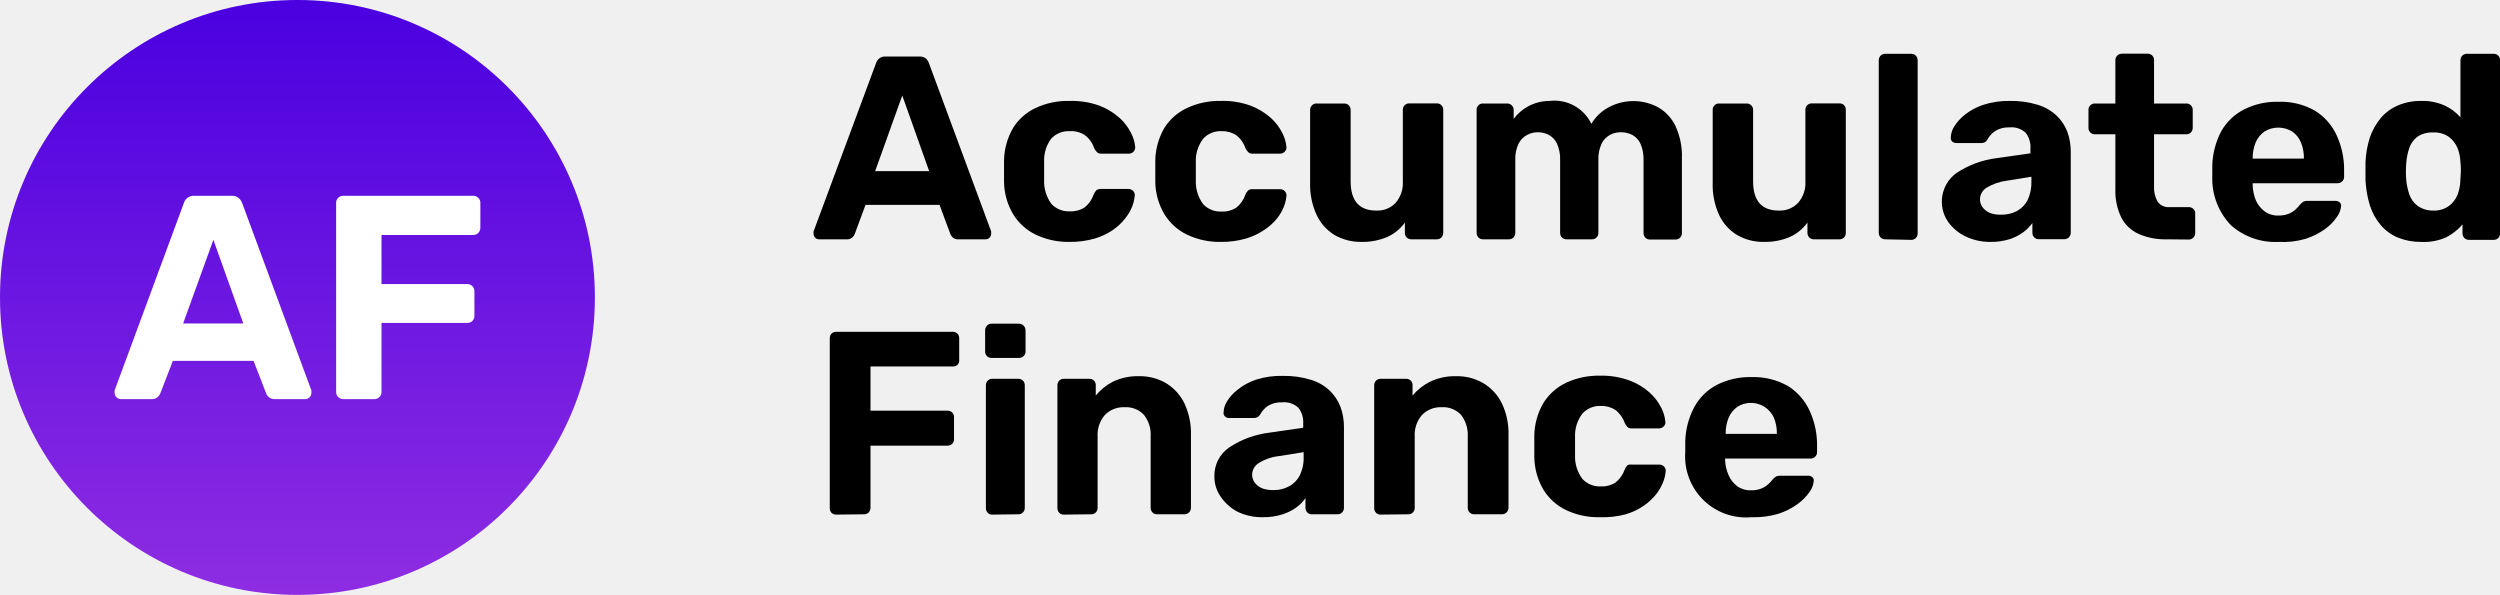
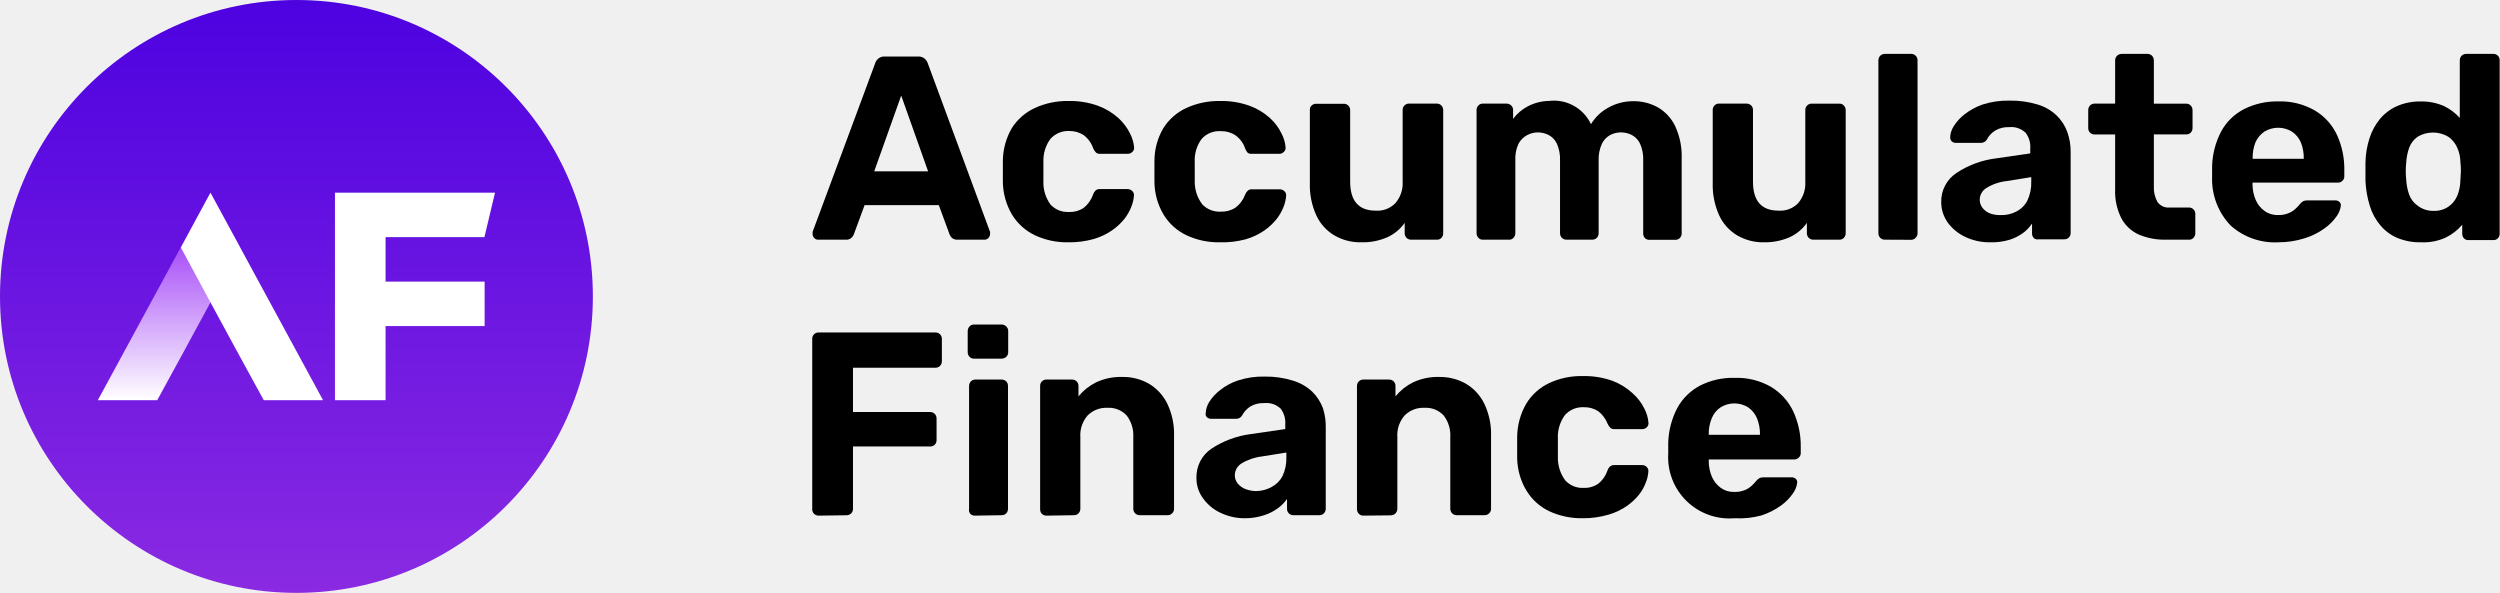
- <svg xmlns="http://www.w3.org/2000/svg" id="Layer_1" data-name="Layer 1" viewBox="0 0 231.39 55.06">
+ <svg xmlns="http://www.w3.org/2000/svg" id="Layer_1" data-name="Layer 1" viewBox="0 0 603 143">
  <defs>
-     <linearGradient id="linear-gradient" x1="27.53" y1="55.06" x2="27.53" gradientUnits="userSpaceOnUse">
-       <stop offset="0" stop-color="#8e2de2" />
-       <stop offset="1" stop-color="#4a00e0" />
+     <clipPath id="clip-path">
+       <rect width="603" height="143" style="fill:none" />
+     </clipPath>
+     <linearGradient id="linear-gradient" x1="71.5" y1="144" x2="71.5" y2="1" gradientTransform="matrix(1, 0, 0, -1, 0, 144)" gradientUnits="userSpaceOnUse">
+       <stop offset="0" stop-color="#4d02e0" />
+       <stop offset="1" stop-color="#8a2ae2" />
    </linearGradient>
+     <linearGradient id="linear-gradient-2" x1="40.76" y1="97.53" x2="40.76" y2="47.47" gradientTransform="matrix(1, 0, 0, -1, 0, 144)" gradientUnits="userSpaceOnUse">
+       <stop offset="0" stop-color="#8911f5" />
+       <stop offset="1" stop-color="#fff" />
+     </linearGradient>
+     <clipPath id="clip-path-2">
+       <rect x="196" y="13" width="407" height="112" style="fill:none" />
+     </clipPath>
  </defs>
-   <path d="M75.8,22.15a.5.5,0,0,1-.36-.16.54.54,0,0,1-.14-.35.78.78,0,0,1,0-.22L81.07,5.88a1,1,0,0,1,.29-.46A.89.89,0,0,1,82,5.23h3.09a.89.89,0,0,1,.61.19,1,1,0,0,1,.29.46l5.75,15.54a1.5,1.5,0,0,1,0,.22.54.54,0,0,1-.14.35.5.5,0,0,1-.36.16H88.71a.73.73,0,0,1-.53-.17.92.92,0,0,1-.22-.32l-1-2.7H80.11l-1,2.7a.92.92,0,0,1-.22.32.73.73,0,0,1-.53.17ZM81,15.84h5l-2.49-7Z" />
-   <path d="M99,22.39a7,7,0,0,1-3.11-.66,5,5,0,0,1-2.11-1.89,6,6,0,0,1-.85-3c0-.26,0-.58,0-1s0-.72,0-1a6.18,6.18,0,0,1,.84-3A4.9,4.9,0,0,1,95.84,10,7,7,0,0,1,99,9.34a7.54,7.54,0,0,1,2.76.44,6,6,0,0,1,1.86,1.13,4.71,4.71,0,0,1,1.07,1.41,3.4,3.4,0,0,1,.38,1.29.54.54,0,0,1-.16.43.58.58,0,0,1-.42.18h-2.59a.48.48,0,0,1-.37-.14,1.26,1.26,0,0,1-.26-.37,2.5,2.5,0,0,0-.87-1.21A2.32,2.32,0,0,0,99,12.14a2.17,2.17,0,0,0-1.71.7A3.35,3.35,0,0,0,96.64,15c0,.62,0,1.2,0,1.71a3.46,3.46,0,0,0,.69,2.18,2.19,2.19,0,0,0,1.7.67,2.31,2.31,0,0,0,1.36-.36,2.62,2.62,0,0,0,.84-1.21,1.18,1.18,0,0,1,.24-.37.56.56,0,0,1,.39-.13h2.59a.58.58,0,0,1,.42.18.52.52,0,0,1,.16.42,3.93,3.93,0,0,1-.23,1,4.3,4.3,0,0,1-.66,1.13A5.14,5.14,0,0,1,103,21.29a6.16,6.16,0,0,1-1.71.8A8.14,8.14,0,0,1,99,22.39Z" />
-   <path d="M113,22.39a7,7,0,0,1-3.11-.66,5,5,0,0,1-2.11-1.89,6,6,0,0,1-.85-3c0-.26,0-.58,0-1s0-.72,0-1a6.18,6.18,0,0,1,.84-3A4.9,4.9,0,0,1,109.86,10,7,7,0,0,1,113,9.34a7.45,7.45,0,0,1,2.75.44,6,6,0,0,1,1.87,1.13,4.71,4.71,0,0,1,1.07,1.41,3.6,3.6,0,0,1,.38,1.29.54.54,0,0,1-.16.43.58.58,0,0,1-.42.18h-2.59a.48.48,0,0,1-.37-.14,1.26,1.26,0,0,1-.26-.37,2.5,2.5,0,0,0-.87-1.21,2.32,2.32,0,0,0-1.33-.36,2.16,2.16,0,0,0-1.71.7,3.35,3.35,0,0,0-.68,2.18c0,.62,0,1.2,0,1.71a3.46,3.46,0,0,0,.69,2.18,2.19,2.19,0,0,0,1.7.67,2.31,2.31,0,0,0,1.36-.36,2.62,2.62,0,0,0,.84-1.21,1.18,1.18,0,0,1,.24-.37.56.56,0,0,1,.39-.13h2.59a.58.58,0,0,1,.42.18.52.52,0,0,1,.16.42,3.93,3.93,0,0,1-.23,1,4.3,4.3,0,0,1-.66,1.13A5.14,5.14,0,0,1,117,21.29a6.16,6.16,0,0,1-1.71.8A8.14,8.14,0,0,1,113,22.39Z" />
-   <path d="M126,22.39a4.84,4.84,0,0,1-2.48-.64,4.3,4.3,0,0,1-1.66-1.86,6.69,6.69,0,0,1-.6-3V10.18a.58.58,0,0,1,.17-.43.54.54,0,0,1,.41-.17h2.57a.56.56,0,0,1,.43.17.58.58,0,0,1,.17.43v6.6c0,1.8.79,2.71,2.37,2.71a2.32,2.32,0,0,0,1.8-.72,2.81,2.81,0,0,0,.66-2v-6.6a.58.58,0,0,1,.61-.6H133a.53.53,0,0,1,.41.17.58.58,0,0,1,.17.43V21.54a.62.62,0,0,1-.17.44.57.57,0,0,1-.41.17h-2.37a.58.58,0,0,1-.6-.61V20.6a4.12,4.12,0,0,1-1.62,1.33A5.84,5.84,0,0,1,126,22.39Z" />
-   <path d="M137.25,22.15a.55.55,0,0,1-.41-.17.58.58,0,0,1-.17-.44V10.18a.54.54,0,0,1,.17-.43.52.52,0,0,1,.41-.17h2.24a.57.57,0,0,1,.43.17.55.55,0,0,1,.18.43V11a4.16,4.16,0,0,1,1.34-1.16,4.22,4.22,0,0,1,2-.5,3.79,3.79,0,0,1,3.85,2.12,4.14,4.14,0,0,1,1.6-1.53,4.85,4.85,0,0,1,4.58,0,4,4,0,0,1,1.61,1.74,6.61,6.61,0,0,1,.59,3v6.89a.58.58,0,0,1-.17.44.57.57,0,0,1-.41.17h-2.39a.57.57,0,0,1-.41-.17.62.62,0,0,1-.17-.44V14.85a3.53,3.53,0,0,0-.29-1.56,1.77,1.77,0,0,0-.76-.81,2.31,2.31,0,0,0-1.05-.24,2.12,2.12,0,0,0-1,.24,1.86,1.86,0,0,0-.78.81,3.38,3.38,0,0,0-.3,1.56v6.69a.58.58,0,0,1-.6.61H145a.62.62,0,0,1-.44-.17.61.61,0,0,1-.16-.44V14.85a3.53,3.53,0,0,0-.29-1.56,1.79,1.79,0,0,0-.77-.81,2.19,2.19,0,0,0-1-.24,2.08,2.08,0,0,0-1,.25,1.88,1.88,0,0,0-.79.81,3.23,3.23,0,0,0-.3,1.52v6.72a.62.62,0,0,1-.17.44.57.57,0,0,1-.41.17Z" />
-   <path d="M163.25,22.39a4.78,4.78,0,0,1-2.47-.64,4.26,4.26,0,0,1-1.67-1.86,6.69,6.69,0,0,1-.59-3V10.18a.54.54,0,0,1,.17-.43.53.53,0,0,1,.41-.17h2.56a.58.58,0,0,1,.6.6v6.6c0,1.8.79,2.71,2.37,2.71a2.32,2.32,0,0,0,1.8-.72,2.77,2.77,0,0,0,.67-2v-6.6a.58.58,0,0,1,.6-.6h2.56a.55.55,0,0,1,.42.17.57.57,0,0,1,.16.43V21.54a.61.61,0,0,1-.16.44.59.59,0,0,1-.42.17H167.9a.6.6,0,0,1-.44-.17.62.62,0,0,1-.17-.44V20.6a4.12,4.12,0,0,1-1.62,1.33A5.84,5.84,0,0,1,163.25,22.39Z" />
-   <path d="M174.49,22.15a.6.6,0,0,1-.43-.17.62.62,0,0,1-.17-.44V5.59a.62.62,0,0,1,.17-.44.6.6,0,0,1,.43-.17h2.42a.57.57,0,0,1,.41.17.62.62,0,0,1,.17.44v16a.62.62,0,0,1-.17.44.57.57,0,0,1-.41.17Z" />
-   <path d="M184.23,22.39a5.17,5.17,0,0,1-2.29-.5,4.21,4.21,0,0,1-1.62-1.34A3.28,3.28,0,0,1,181.1,16a8.72,8.72,0,0,1,3.67-1.36l3.16-.45v-.44a2.16,2.16,0,0,0-.43-1.45,1.93,1.93,0,0,0-1.53-.51,2.33,2.33,0,0,0-1.28.32,2.19,2.19,0,0,0-.75.82.59.59,0,0,1-.55.31h-2.3a.54.54,0,0,1-.41-.15.44.44,0,0,1-.12-.38,2,2,0,0,1,.31-1,4.35,4.35,0,0,1,1-1.1,5.49,5.49,0,0,1,1.67-.9A7.53,7.53,0,0,1,186,9.34a8.4,8.4,0,0,1,2.61.36,4.47,4.47,0,0,1,1.74,1,4.12,4.12,0,0,1,1,1.51,5.36,5.36,0,0,1,.31,1.85v7.47a.62.62,0,0,1-.17.44.6.6,0,0,1-.43.17h-2.37a.57.57,0,0,1-.41-.17.58.58,0,0,1-.17-.44v-.89a3.83,3.83,0,0,1-.85.86,4.45,4.45,0,0,1-1.27.64A5.6,5.6,0,0,1,184.23,22.39Zm1-2.52a3,3,0,0,0,1.43-.33,2.43,2.43,0,0,0,1-1,3.87,3.87,0,0,0,.36-1.77v-.41l-2.25.36a4.77,4.77,0,0,0-1.91.66,1.27,1.27,0,0,0-.6,1.06,1.2,1.2,0,0,0,.28.8,1.67,1.67,0,0,0,.73.5A2.64,2.64,0,0,0,185.2,19.87Z" />
-   <path d="M200.5,22.15a6,6,0,0,1-2.56-.5,3.37,3.37,0,0,1-1.61-1.53,5.67,5.67,0,0,1-.54-2.61V12.43H193.9a.6.6,0,0,1-.43-.17.57.57,0,0,1-.17-.44V10.18a.54.54,0,0,1,.17-.43.56.56,0,0,1,.43-.17h1.89v-4a.59.59,0,0,1,.18-.44.61.61,0,0,1,.42-.17h2.37a.58.58,0,0,1,.61.61v4h3a.54.54,0,0,1,.41.17.58.58,0,0,1,.17.43v1.64a.6.6,0,0,1-.17.44.58.58,0,0,1-.41.17h-3v4.78a2.65,2.65,0,0,0,.32,1.44,1.24,1.24,0,0,0,1.15.52h1.76a.57.57,0,0,1,.41.17.53.53,0,0,1,.17.41v1.79A.58.58,0,0,1,203,22a.57.57,0,0,1-.41.17Z" />
-   <path d="M210.89,22.39a6.16,6.16,0,0,1-4.41-1.55,6.21,6.21,0,0,1-1.72-4.5v-1a7.21,7.21,0,0,1,.84-3.21,5.06,5.06,0,0,1,2.1-2,6.68,6.68,0,0,1,3.17-.71,6.39,6.39,0,0,1,3.4.83,5.24,5.24,0,0,1,2,2.27,7.55,7.55,0,0,1,.69,3.3v.56a.55.55,0,0,1-.18.41.61.61,0,0,1-.42.17H208.5v.19a3.94,3.94,0,0,0,.3,1.41,2.59,2.59,0,0,0,.8,1,2,2,0,0,0,1.25.39,2.55,2.55,0,0,0,1-.17,2.14,2.14,0,0,0,.64-.41,3,3,0,0,0,.37-.41,1.66,1.66,0,0,1,.35-.31,1.12,1.12,0,0,1,.43-.06h2.51a.61.61,0,0,1,.4.14.4.4,0,0,1,.13.37,2,2,0,0,1-.4,1,4.42,4.42,0,0,1-1.1,1.11,6.31,6.31,0,0,1-1.8.9A7.48,7.48,0,0,1,210.89,22.39Zm-2.39-7.71h4.74v0a3.7,3.7,0,0,0-.28-1.51,2.26,2.26,0,0,0-.81-1,2.46,2.46,0,0,0-2.56,0,2.4,2.4,0,0,0-.81,1,3.7,3.7,0,0,0-.28,1.51Z" />
-   <path d="M224.09,22.39a5.6,5.6,0,0,1-2.15-.4,4.2,4.2,0,0,1-1.59-1.16,5.22,5.22,0,0,1-1-1.81,9.75,9.75,0,0,1-.41-2.34c0-.3,0-.58,0-.83s0-.52,0-.81a8.63,8.63,0,0,1,.4-2.3,5.8,5.8,0,0,1,1-1.8,4.31,4.31,0,0,1,1.6-1.18,5.3,5.3,0,0,1,2.16-.42,5,5,0,0,1,2.15.42,4.38,4.38,0,0,1,1.48,1.1V5.59a.58.58,0,0,1,.6-.61h2.49a.57.57,0,0,1,.41.17.62.62,0,0,1,.17.44v16a.62.62,0,0,1-.17.44.57.57,0,0,1-.41.17h-2.32a.57.57,0,0,1-.41-.17.62.62,0,0,1-.17-.44v-.82a4.93,4.93,0,0,1-1.52,1.2A5.06,5.06,0,0,1,224.09,22.39Zm1.11-2.9a2.34,2.34,0,0,0,1.44-.41,2.48,2.48,0,0,0,.8-1,4,4,0,0,0,.28-1.36c0-.3.05-.61.05-.92a8.69,8.69,0,0,0-.05-.89,3.62,3.62,0,0,0-.29-1.27,2.47,2.47,0,0,0-.81-1,2.38,2.38,0,0,0-1.42-.38,2.42,2.42,0,0,0-1.45.39,2.22,2.22,0,0,0-.76,1.06,5.68,5.68,0,0,0-.28,1.42,9.39,9.39,0,0,0,0,1.5A5.76,5.76,0,0,0,223,18a2.24,2.24,0,0,0,.76,1.05A2.42,2.42,0,0,0,225.2,19.49Z" />
-   <path d="M77.4,47.63a.58.58,0,0,1-.44-.17A.59.59,0,0,1,76.8,47V31.32a.6.6,0,0,1,.16-.44.62.62,0,0,1,.44-.17H88.18a.62.62,0,0,1,.44.17.6.6,0,0,1,.16.44v2a.55.55,0,0,1-.6.6H80.57v4.09H87.7a.58.58,0,0,1,.6.6v2.06a.57.57,0,0,1-.17.41.6.6,0,0,1-.43.17H80.57V47a.6.6,0,0,1-.17.43.58.58,0,0,1-.44.17Z" />
-   <path d="M91.76,33.13a.58.58,0,0,1-.58-.61V30.59a.6.6,0,0,1,.17-.45.54.54,0,0,1,.41-.18H94.3a.6.6,0,0,1,.44.18.61.61,0,0,1,.18.45v1.93a.57.57,0,0,1-.18.44.64.64,0,0,1-.44.17Zm.07,14.5a.53.53,0,0,1-.41-.17.6.6,0,0,1-.17-.43V35.67a.6.6,0,0,1,.17-.44.57.57,0,0,1,.41-.17h2.42a.6.6,0,0,1,.43.17.6.6,0,0,1,.17.44V47a.6.6,0,0,1-.17.43.56.56,0,0,1-.43.17Z" />
-   <path d="M98.45,47.63a.53.53,0,0,1-.41-.17.6.6,0,0,1-.17-.43V35.67a.6.6,0,0,1,.17-.44.57.57,0,0,1,.41-.17h2.37a.62.62,0,0,1,.44.17.6.6,0,0,1,.16.44v.94A5,5,0,0,1,103,35.33a5.25,5.25,0,0,1,2.42-.51,4.75,4.75,0,0,1,2.5.64,4.52,4.52,0,0,1,1.7,1.86,6.54,6.54,0,0,1,.61,3V47a.6.6,0,0,1-.6.6H107.1a.56.56,0,0,1-.43-.17.6.6,0,0,1-.17-.43v-6.6a2.92,2.92,0,0,0-.62-2,2.26,2.26,0,0,0-1.8-.71,2.4,2.4,0,0,0-1.81.71,2.8,2.8,0,0,0-.68,2V47a.56.56,0,0,1-.17.43.53.53,0,0,1-.41.17Z" />
-   <path d="M116.87,47.87a5.21,5.21,0,0,1-2.3-.49A4.36,4.36,0,0,1,113,46a3.22,3.22,0,0,1-.6-1.89,3.15,3.15,0,0,1,1.39-2.71,8.59,8.59,0,0,1,3.66-1.35l3.17-.46V39.2a2.15,2.15,0,0,0-.44-1.45,1.9,1.9,0,0,0-1.52-.51,2.31,2.31,0,0,0-1.28.31,2.27,2.27,0,0,0-.75.82.62.62,0,0,1-.56.32h-2.29a.5.5,0,0,1-.41-.16.42.42,0,0,1-.12-.37,2,2,0,0,1,.31-1,4,4,0,0,1,1-1.1,5.44,5.44,0,0,1,1.66-.91,7.53,7.53,0,0,1,2.49-.36,8.31,8.31,0,0,1,2.61.36,4.34,4.34,0,0,1,1.75,1,4.14,4.14,0,0,1,1,1.51,5.33,5.33,0,0,1,.32,1.85V47a.6.6,0,0,1-.17.43.58.58,0,0,1-.44.17h-2.37a.53.53,0,0,1-.41-.17.6.6,0,0,1-.17-.43v-.9a3.59,3.59,0,0,1-.84.86,4.33,4.33,0,0,1-1.27.64A5.6,5.6,0,0,1,116.87,47.87Zm1-2.51a2.9,2.9,0,0,0,1.42-.34,2.32,2.32,0,0,0,1-1,3.7,3.7,0,0,0,.37-1.76v-.41l-2.25.36a4.58,4.58,0,0,0-1.91.65,1.3,1.3,0,0,0-.61,1.06,1.24,1.24,0,0,0,.28.8,1.64,1.64,0,0,0,.74.51A2.87,2.87,0,0,0,117.84,45.36Z" />
-   <path d="M127.77,47.63a.53.53,0,0,1-.41-.17.6.6,0,0,1-.17-.43V35.67a.6.6,0,0,1,.17-.44.57.57,0,0,1,.41-.17h2.37a.62.62,0,0,1,.44.17.6.6,0,0,1,.16.44v.94a5,5,0,0,1,1.62-1.28,5.25,5.25,0,0,1,2.42-.51,4.75,4.75,0,0,1,2.5.64A4.43,4.43,0,0,1,139,37.32a6.41,6.41,0,0,1,.62,3V47a.6.6,0,0,1-.6.6h-2.57a.56.56,0,0,1-.43-.17.6.6,0,0,1-.17-.43v-6.6a3,3,0,0,0-.62-2,2.26,2.26,0,0,0-1.8-.71,2.4,2.4,0,0,0-1.81.71,2.8,2.8,0,0,0-.68,2V47a.56.56,0,0,1-.17.43.53.53,0,0,1-.41.17Z" />
-   <path d="M148.07,47.87a6.93,6.93,0,0,1-3.1-.65,5,5,0,0,1-2.12-1.9,6.09,6.09,0,0,1-.84-3c0-.26,0-.59,0-1s0-.72,0-1a6.14,6.14,0,0,1,.83-3,5,5,0,0,1,2.12-1.9,7.14,7.14,0,0,1,3.11-.65,7.53,7.53,0,0,1,2.76.45,5.79,5.79,0,0,1,1.86,1.12,4.83,4.83,0,0,1,1.08,1.42,3.56,3.56,0,0,1,.37,1.29.49.49,0,0,1-.16.42.58.58,0,0,1-.42.18H151a.49.49,0,0,1-.37-.13,1.4,1.4,0,0,1-.25-.37,2.58,2.58,0,0,0-.87-1.21,2.34,2.34,0,0,0-1.33-.37,2.19,2.19,0,0,0-1.72.71,3.37,3.37,0,0,0-.68,2.17c0,.63,0,1.2,0,1.72a3.43,3.43,0,0,0,.69,2.17,2.2,2.2,0,0,0,1.71.68,2.29,2.29,0,0,0,1.35-.36,2.74,2.74,0,0,0,.85-1.21,1,1,0,0,1,.24-.38A.56.56,0,0,1,151,43h2.59a.58.58,0,0,1,.42.18.49.49,0,0,1,.16.42,3.44,3.44,0,0,1-.23,1,4.46,4.46,0,0,1-.65,1.14,5.42,5.42,0,0,1-1.15,1.07,5.83,5.83,0,0,1-1.7.8A8.21,8.21,0,0,1,148.07,47.87Z" />
-   <path d="M162.12,47.87a5.64,5.64,0,0,1-6.14-6v-1a7.17,7.17,0,0,1,.84-3.2,5,5,0,0,1,2.11-2.06,6.75,6.75,0,0,1,3.16-.71,6.46,6.46,0,0,1,3.4.83,5.32,5.32,0,0,1,2,2.28,7.55,7.55,0,0,1,.69,3.3v.55a.54.54,0,0,1-.18.41.57.57,0,0,1-.42.17h-7.91v.2A3.82,3.82,0,0,0,160,44a2.48,2.48,0,0,0,.79,1,2,2,0,0,0,1.25.38,2.38,2.38,0,0,0,1-.17,2.14,2.14,0,0,0,.64-.41,3.27,3.27,0,0,0,.38-.41,1.18,1.18,0,0,1,.35-.3,1.06,1.06,0,0,1,.42-.06h2.51a.58.58,0,0,1,.4.13.4.4,0,0,1,.13.38,2,2,0,0,1-.39,1,4.6,4.6,0,0,1-1.1,1.11,6.32,6.32,0,0,1-1.8.91A7.85,7.85,0,0,1,162.12,47.87Zm-2.4-7.71h4.74v0a3.7,3.7,0,0,0-.28-1.51,2.34,2.34,0,0,0-3.37-1,2.37,2.37,0,0,0-.81,1,3.87,3.87,0,0,0-.28,1.51Z" />
-   <circle cx="27.53" cy="27.53" r="27.53" style="fill:url(#linear-gradient)" />
-   <path d="M11.18,36.94a.58.58,0,0,1-.57-.57.88.88,0,0,1,0-.24L17,18.84a1.08,1.08,0,0,1,.32-.51,1,1,0,0,1,.67-.21h3.44a1,1,0,0,1,.67.21,1.18,1.18,0,0,1,.33.51l6.39,17.29a.88.88,0,0,1,0,.24.53.53,0,0,1-.16.39.52.52,0,0,1-.4.18h-2.8a.82.82,0,0,1-.59-.19.84.84,0,0,1-.24-.35l-1.16-3H16l-1.16,3a.84.84,0,0,1-.24.35.82.82,0,0,1-.59.19Zm5.77-7h5.57l-2.77-7.74Z" style="fill:#fff" />
-   <path d="M31.78,36.94a.69.69,0,0,1-.48-.19.66.66,0,0,1-.19-.49V18.79a.62.62,0,0,1,.19-.48.65.65,0,0,1,.48-.19h12a.65.65,0,0,1,.68.67v2.29a.69.69,0,0,1-.19.48.66.66,0,0,1-.49.19H35.31v4.54h7.93a.65.65,0,0,1,.48.19.69.69,0,0,1,.19.48v2.29a.66.66,0,0,1-.19.46.68.68,0,0,1-.48.18H35.31v6.37a.65.65,0,0,1-.68.68Z" style="fill:#fff" />
+   <g style="clip-path:url(#clip-path)">
+     <circle cx="71.5" cy="71.5" r="71.5" style="fill:url(#linear-gradient)" />
+     <path d="M57.92,59.7s-11.79,21.89-20,36.83H23.59L50.76,46.47Z" style="fill:url(#linear-gradient-2)" />
+     <path d="M43.62,59.7s11.78,21.89,20,36.83h14.3L50.76,46.47Z" style="fill:#fff" />
+     <path d="M80.79,96.53V46.47H119.4L116.84,57.2H93V67.93h23.89V78.65H93V96.53Z" style="fill:#fff" />
+     <g style="clip-path:url(#clip-path-2)">
+       <path d="M197.33,57.81a1,1,0,0,1-.52-.1,1.1,1.1,0,0,1-.42-.32,1.46,1.46,0,0,1-.29-.41,1.44,1.44,0,0,1-.1-.5,5,5,0,0,1,0-.55l15.07-40.61a2.3,2.3,0,0,1,.76-1.17,2.16,2.16,0,0,1,1.56-.52h8.09a2.29,2.29,0,0,1,1.56.52,2.71,2.71,0,0,1,.76,1.17l15,40.61a1.69,1.69,0,0,1,0,.55,1.33,1.33,0,0,1-.39.91,1.3,1.3,0,0,1-.42.32,1.34,1.34,0,0,1-.52.1H231a1.75,1.75,0,0,1-.75-.08,1.94,1.94,0,0,1-.66-.36,2.3,2.3,0,0,1-.54-.81l-2.61-7.08H208.54l-2.61,7.08a2,2,0,0,1-.57.81,1.85,1.85,0,0,1-.64.36,1.69,1.69,0,0,1-.74.08Zm13.53-16.48h13l-6.49-18.28Z" />
+       <path d="M257.69,58.44a18.17,18.17,0,0,1-8.08-1.7,13.07,13.07,0,0,1-5.53-5,16,16,0,0,1-2.19-7.84V38.72a16,16,0,0,1,2.17-7.83,13,13,0,0,1,5.52-4.83,18.61,18.61,0,0,1,8.11-1.7,19.86,19.86,0,0,1,7.2,1.17,15.13,15.13,0,0,1,4.85,2.93,12.43,12.43,0,0,1,2.81,3.71,9,9,0,0,1,1,3.37,1.2,1.2,0,0,1-.08.59,1.09,1.09,0,0,1-.34.5,1.46,1.46,0,0,1-.5.35,1.48,1.48,0,0,1-.59.12h-6.76a1.11,1.11,0,0,1-.51-.07,1.15,1.15,0,0,1-.45-.27,3.46,3.46,0,0,1-.65-1,6.68,6.68,0,0,0-2.27-3.16,6.08,6.08,0,0,0-3.47-1,5.7,5.7,0,0,0-2.48.42,5.78,5.78,0,0,0-2.06,1.44,8.8,8.8,0,0,0-1.72,5.58V43.6a9,9,0,0,0,1.72,5.75,5.81,5.81,0,0,0,2,1.38,5.9,5.9,0,0,0,2.42.4,6,6,0,0,0,3.52-.94,7.06,7.06,0,0,0,2.3-3.24,2.49,2.49,0,0,1,.62-1,1.39,1.39,0,0,1,1-.34H272a1.48,1.48,0,0,1,.59.12,1.46,1.46,0,0,1,.5.35,1.12,1.12,0,0,1,.34.49,1.23,1.23,0,0,1,.08.6,8.94,8.94,0,0,1-.6,2.61,11.7,11.7,0,0,1-1.69,3,14.19,14.19,0,0,1-3,2.79,15.57,15.57,0,0,1-4.44,2.09A21.29,21.29,0,0,1,257.69,58.44Z" />
+       <path d="M294.25,58.44a18.15,18.15,0,0,1-8.08-1.7,13,13,0,0,1-5.53-5,15.67,15.67,0,0,1-2.19-7.84V38.72a15.63,15.63,0,0,1,2.16-7.83,13,13,0,0,1,5.5-4.83,18.77,18.77,0,0,1,8.14-1.7,19.86,19.86,0,0,1,7.2,1.17,15.24,15.24,0,0,1,4.85,2.93,12.12,12.12,0,0,1,2.79,3.71,9,9,0,0,1,1,3.37,1.32,1.32,0,0,1-.08.59,1.17,1.17,0,0,1-.34.5,1.46,1.46,0,0,1-.5.35,1.52,1.52,0,0,1-.59.12h-6.76a1.17,1.17,0,0,1-.52-.07,1.19,1.19,0,0,1-.44-.27,4,4,0,0,1-.55-1A6.34,6.34,0,0,0,298,32.64a6,6,0,0,0-3.47-1,5.73,5.73,0,0,0-2.56.38,5.65,5.65,0,0,0-2.13,1.48,8.64,8.64,0,0,0-1.67,5.58V43.6a9,9,0,0,0,1.8,5.67,5.67,5.67,0,0,0,4.43,1.78,6.1,6.1,0,0,0,3.55-.94A6.78,6.78,0,0,0,300.3,47a2.75,2.75,0,0,1,.65-1,1.39,1.39,0,0,1,1-.34h6.76a1.52,1.52,0,0,1,.59.12,1.46,1.46,0,0,1,.5.35,1.21,1.21,0,0,1,.34.49,1.37,1.37,0,0,1,.08.6,8.94,8.94,0,0,1-.6,2.61,11.74,11.74,0,0,1-1.7,3,14.19,14.19,0,0,1-3,2.79,15.51,15.51,0,0,1-4.43,2.09A21.53,21.53,0,0,1,294.25,58.44Z" />
+       <path d="M328.28,58.44a12.23,12.23,0,0,1-6.44-1.67,10.87,10.87,0,0,1-4.36-4.86,17.48,17.48,0,0,1-1.54-7.84V26.58A1.65,1.65,0,0,1,316,26a1.58,1.58,0,0,1,.35-.53,1.51,1.51,0,0,1,.49-.33,1.28,1.28,0,0,1,.58-.11h6.67a1.4,1.4,0,0,1,.61.1,1.45,1.45,0,0,1,.52.35,1.61,1.61,0,0,1,.34.52,1.65,1.65,0,0,1,.1.62V43.81q0,7,6.18,7A6,6,0,0,0,336.57,49a7.31,7.31,0,0,0,1.75-5.22V26.58a1.46,1.46,0,0,1,.09-.62,1.61,1.61,0,0,1,.34-.52,1.45,1.45,0,0,1,.52-.35,1.4,1.4,0,0,1,.61-.1h6.67a1.36,1.36,0,0,1,.6.11,1.5,1.5,0,0,1,.5.33A1.6,1.6,0,0,1,348,26a1.47,1.47,0,0,1,.1.62V56.24a1.6,1.6,0,0,1-.1.61,1.56,1.56,0,0,1-.32.52,1.58,1.58,0,0,1-.5.34,1.52,1.52,0,0,1-.6.1H340.4a1.47,1.47,0,0,1-.62-.1,1.42,1.42,0,0,1-.53-.34,1.77,1.77,0,0,1-.33-.52,1.57,1.57,0,0,1-.11-.61V53.76a10.43,10.43,0,0,1-4.22,3.48A14.72,14.72,0,0,1,328.28,58.44Z" />
+       <path d="M357.66,57.81a1.42,1.42,0,0,1-.58-.1,1.54,1.54,0,0,1-.49-.34,1.77,1.77,0,0,1-.33-.52,1.57,1.57,0,0,1-.11-.61V26.58a1.52,1.52,0,0,1,.93-1.48,1.3,1.3,0,0,1,.58-.11h5.74a1.57,1.57,0,0,1,1.09.44,1.48,1.48,0,0,1,.47,1.15v2.09a10.41,10.41,0,0,1,3.5-3,11.42,11.42,0,0,1,5.21-1.33,9.86,9.86,0,0,1,10.07,5.61,11.1,11.1,0,0,1,4.2-4,12.17,12.17,0,0,1,6-1.54,11.9,11.9,0,0,1,5.95,1.49,10.46,10.46,0,0,1,4.17,4.54,17.21,17.21,0,0,1,1.56,7.84v18a1.55,1.55,0,0,1-.1.6,1.51,1.51,0,0,1-.34.52,1.31,1.31,0,0,1-.49.34,1.42,1.42,0,0,1-.58.1h-6.26a1.24,1.24,0,0,1-.57-.08,1.45,1.45,0,0,1-.5-.31,1.72,1.72,0,0,1-.33-.51,1.61,1.61,0,0,1-.11-.61V38.75a8.93,8.93,0,0,0-.75-4.08,4.52,4.52,0,0,0-2-2.11,5.86,5.86,0,0,0-2.6-.63,5.62,5.62,0,0,0-2.61.63,4.76,4.76,0,0,0-2,2.11,9,9,0,0,0-.79,4.08V56.24a1.41,1.41,0,0,1-.11.61,1.58,1.58,0,0,1-.33.52,1.55,1.55,0,0,1-.53.34,1.45,1.45,0,0,1-.62.1h-6.15a1.57,1.57,0,0,1-.61-.1,1.63,1.63,0,0,1-.51-.34,1.38,1.38,0,0,1-.34-.52,1.57,1.57,0,0,1-.11-.61V38.75a9.23,9.23,0,0,0-.75-4.08,4.6,4.6,0,0,0-2-2.11,5.91,5.91,0,0,0-2.61-.63,5.55,5.55,0,0,0-2.61.68,4.94,4.94,0,0,0-2.06,2.09,8.45,8.45,0,0,0-.75,4V56.24a1.78,1.78,0,0,1-.11.61,1.61,1.61,0,0,1-.34.52,1.33,1.33,0,0,1-1.07.44Z" />
+       <path d="M425.46,58.44A12.33,12.33,0,0,1,419,56.77a11,11,0,0,1-4.35-4.86,17.76,17.76,0,0,1-1.54-7.84V26.58A1.52,1.52,0,0,1,414,25.1a1.28,1.28,0,0,1,.58-.11h6.68a1.45,1.45,0,0,1,.61.1,1.64,1.64,0,0,1,.52.35,1.44,1.44,0,0,1,.33.52,1.47,1.47,0,0,1,.1.62V43.81q0,7,6.18,7A6,6,0,0,0,433.72,49a7.34,7.34,0,0,0,1.72-5.22V26.58a1.59,1.59,0,0,1,.45-1.15,1.55,1.55,0,0,1,.53-.34A1.42,1.42,0,0,1,437,25h6.67a1.28,1.28,0,0,1,.58.11,1.52,1.52,0,0,1,.93,1.48V56.24a1.41,1.41,0,0,1-.11.61,1.58,1.58,0,0,1-.33.52,1.54,1.54,0,0,1-.49.34,1.42,1.42,0,0,1-.58.1h-6.26a1.47,1.47,0,0,1-.62-.1,1.55,1.55,0,0,1-.53-.34,1.77,1.77,0,0,1-.33-.52,1.57,1.57,0,0,1-.11-.61V53.76a10.45,10.45,0,0,1-4.2,3.48A14.84,14.84,0,0,1,425.46,58.44Z" />
+       <path d="M454.66,57.81a1.47,1.47,0,0,1-.62-.1,1.42,1.42,0,0,1-.53-.34,1.77,1.77,0,0,1-.33-.52,1.57,1.57,0,0,1-.11-.61V14.57a1.57,1.57,0,0,1,.11-.61,1.77,1.77,0,0,1,.33-.52,2,2,0,0,1,.53-.34,1.65,1.65,0,0,1,.62-.1H461a1.6,1.6,0,0,1,.57.11,1.41,1.41,0,0,1,.49.33,1.54,1.54,0,0,1,.35.52,1.57,1.57,0,0,1,.1.61V56.35a1.59,1.59,0,0,1-.14.57,1.51,1.51,0,0,1-.36.47,1.24,1.24,0,0,1-.48.34,1.51,1.51,0,0,1-.59.11Z" />
+       <path d="M480.06,58.44a13.5,13.5,0,0,1-6-1.28,11,11,0,0,1-4.28-3.5,8.47,8.47,0,0,1-1.56-4.94,8.21,8.21,0,0,1,3.68-7,22.13,22.13,0,0,1,9.54-3.52L489.7,37V35.8A5.56,5.56,0,0,0,488.56,32a5.08,5.08,0,0,0-1.84-1.1,4.93,4.93,0,0,0-2.12-.23,6,6,0,0,0-3.34.81,5.39,5.39,0,0,0-2,2.14,1.65,1.65,0,0,1-.61.62,1.68,1.68,0,0,1-.85.22h-6a1.49,1.49,0,0,1-.59-.09,1.72,1.72,0,0,1-.51-.33,1.33,1.33,0,0,1-.25-.45,1.31,1.31,0,0,1-.06-.52,5.17,5.17,0,0,1,.84-2.61,10.8,10.8,0,0,1,2.6-2.87,15.3,15.3,0,0,1,4.36-2.38,19.86,19.86,0,0,1,6.49-.94,21.85,21.85,0,0,1,6.81.94,11.27,11.27,0,0,1,4.53,2.61,10.5,10.5,0,0,1,2.61,4,13.92,13.92,0,0,1,.81,4.83v19.5a1.43,1.43,0,0,1-.1.61,1.56,1.56,0,0,1-.32.52,1.61,1.61,0,0,1-.52.34,1.47,1.47,0,0,1-.62.1h-6.18a1.35,1.35,0,0,1-.6,0,1.4,1.4,0,0,1-.53-.27,1.72,1.72,0,0,1-.33-.51,1.61,1.61,0,0,1-.11-.61V53.92A9.36,9.36,0,0,1,488,56.17a11.33,11.33,0,0,1-3.31,1.67A14.87,14.87,0,0,1,480.06,58.44Zm2.61-6.56a7.44,7.44,0,0,0,3.72-.89A6,6,0,0,0,489,48.38a10,10,0,0,0,.94-4.59V42.72l-5.84.94a11.9,11.9,0,0,0-5,1.69,3.31,3.31,0,0,0-1.15,1.2,3.34,3.34,0,0,0-.44,1.6,3.17,3.17,0,0,0,.73,2.06,4.18,4.18,0,0,0,1.93,1.33,7.05,7.05,0,0,0,2.37.34Z" />
+       <path d="M522.46,57.81a15.79,15.79,0,0,1-6.68-1.28,8.84,8.84,0,0,1-4.17-4,14.35,14.35,0,0,1-1.44-6.82V32.43h-4.9a1.56,1.56,0,0,1-.61-.09,1.87,1.87,0,0,1-.54-.33,1.62,1.62,0,0,1-.44-1.15V26.58a1.62,1.62,0,0,1,.44-1.15,1.77,1.77,0,0,1,.53-.34,1.47,1.47,0,0,1,.62-.1h4.9V14.57a1.58,1.58,0,0,1,.12-.61,1.54,1.54,0,0,1,.35-.52,1.59,1.59,0,0,1,1.13-.44h6.15a1.65,1.65,0,0,1,.62.1,2,2,0,0,1,.53.34,1.77,1.77,0,0,1,.33.52,1.57,1.57,0,0,1,.11.61V25h7.82a1.43,1.43,0,0,1,.58.12,1.33,1.33,0,0,1,.49.33,1.62,1.62,0,0,1,.44,1.14v4.26A1.62,1.62,0,0,1,528.4,32a1.43,1.43,0,0,1-.49.32,1.65,1.65,0,0,1-.58.1h-7.82V44.94a7,7,0,0,0,.86,3.76,3.25,3.25,0,0,0,1.3,1.08,3.1,3.1,0,0,0,1.67.27H528a1.52,1.52,0,0,1,1.51,1.52v4.67a1.57,1.57,0,0,1-.11.61,1.77,1.77,0,0,1-.33.52,1.66,1.66,0,0,1-.49.34,1.42,1.42,0,0,1-.58.1Z" />
+       <path d="M549.57,58.44a16,16,0,0,1-11.5-4,16.13,16.13,0,0,1-4.51-11.76V40.05a19.18,19.18,0,0,1,2.19-8.35,13.05,13.05,0,0,1,5.51-5.38,17.54,17.54,0,0,1,8.23-1.86,16.58,16.58,0,0,1,8.87,2.2,13.47,13.47,0,0,1,5.29,5.82,19.72,19.72,0,0,1,1.8,8.62v1.43A1.4,1.4,0,0,1,565,43.6a1.43,1.43,0,0,1-.5.34,1.51,1.51,0,0,1-.59.11h-20.6v.52a9.49,9.49,0,0,0,.78,3.68,6.22,6.22,0,0,0,2.09,2.61,5.18,5.18,0,0,0,3.23,1,6.15,6.15,0,0,0,2.61-.45,5.18,5.18,0,0,0,1.67-1.07,7.18,7.18,0,0,0,1-1.07,3.09,3.09,0,0,1,.91-.78,2.89,2.89,0,0,1,1.09-.16h6.55a1.5,1.5,0,0,1,1,.34,1.07,1.07,0,0,1,.31.45,1,1,0,0,1,.06.54,5.63,5.63,0,0,1-1,2.48,12,12,0,0,1-2.87,2.9,16.52,16.52,0,0,1-4.7,2.38A20.7,20.7,0,0,1,549.57,58.44ZM543.34,38.3h12.33a10.06,10.06,0,0,0-.7-3.94,6,6,0,0,0-2.14-2.61,6.39,6.39,0,0,0-6.67,0A6.21,6.21,0,0,0,544,34.36,10.25,10.25,0,0,0,543.34,38.3Z" />
+       <path d="M584,58.44a14.12,14.12,0,0,1-5.63-1,10.83,10.83,0,0,1-4.15-3,13.08,13.08,0,0,1-2.6-4.72,23.81,23.81,0,0,1-1.07-6.09V39.27a20.18,20.18,0,0,1,1-6,14.16,14.16,0,0,1,2.5-4.59,11.55,11.55,0,0,1,4.15-3.11,13.93,13.93,0,0,1,5.66-1.1,13.3,13.3,0,0,1,5.6,1.1,12.05,12.05,0,0,1,3.84,2.87V14.57a1.41,1.41,0,0,1,.11-.61,1.44,1.44,0,0,1,.33-.52,1.6,1.6,0,0,1,.54-.34,1.52,1.52,0,0,1,.63-.1h6.5a1.71,1.71,0,0,1,.59.11,1.4,1.4,0,0,1,.82.85,1.6,1.6,0,0,1,.1.61V56.35a1.59,1.59,0,0,1-.42,1.12,1.43,1.43,0,0,1-.5.34,1.34,1.34,0,0,1-.59.1h-6.05a1.5,1.5,0,0,1-.59-.1,1.36,1.36,0,0,1-.48-.34A1.51,1.51,0,0,1,594,57a1.73,1.73,0,0,1-.11-.6V54.21a12.34,12.34,0,0,1-4,3.1A12.83,12.83,0,0,1,584,58.44Zm2.9-7.58a6,6,0,0,0,3.75-1.07,6.21,6.21,0,0,0,2.06-2.61,10.34,10.34,0,0,0,.73-3.52c0-.81.13-1.6.13-2.41a22.55,22.55,0,0,0-.13-2.32,8.7,8.7,0,0,0-.76-3.32A6.31,6.31,0,0,0,590.56,33a7.24,7.24,0,0,0-7.46,0,5.64,5.64,0,0,0-2,2.61,13.2,13.2,0,0,0-.73,3.73,19.75,19.75,0,0,0,0,3.92,13,13,0,0,0,.73,3.71,5.46,5.46,0,0,0,2,2.61A6,6,0,0,0,586.89,50.86Z" />
+       <path d="M197.48,124.37a1.41,1.41,0,0,1-.61-.11,1.58,1.58,0,0,1-.52-.33,1.49,1.49,0,0,1-.36-.57,1.45,1.45,0,0,1-.08-.68V81.76a1.47,1.47,0,0,1,.1-.62,1.43,1.43,0,0,1,.34-.51,1.51,1.51,0,0,1,.52-.34,1.4,1.4,0,0,1,.61-.1h28.1a1.49,1.49,0,0,1,.63.1,1.46,1.46,0,0,1,.52.34,1.61,1.61,0,0,1,.34.52,1.57,1.57,0,0,1,.11.61v5.38a1.77,1.77,0,0,1-.11.6,1.61,1.61,0,0,1-.34.52,1.55,1.55,0,0,1-.53.34,1.62,1.62,0,0,1-.62.1H205.74V99.38h18.59a1.57,1.57,0,0,1,.61.11,1.46,1.46,0,0,1,.52.34,1.45,1.45,0,0,1,.33.51,1.61,1.61,0,0,1,.11.61v5.22a1.52,1.52,0,0,1-.11.6,1.31,1.31,0,0,1-.34.5,1.44,1.44,0,0,1-1.12.42H205.74v15a1.65,1.65,0,0,1-.1.62,1.52,1.52,0,0,1-.86.86,1.56,1.56,0,0,1-.6.11Z" />
+       <path d="M234.92,86.51a1.47,1.47,0,0,1-1.07-.44,1.64,1.64,0,0,1-.44-1.15v-5a1.65,1.65,0,0,1,.44-1.18,1.38,1.38,0,0,1,.48-.35,1.52,1.52,0,0,1,.59-.12h6.62a1.77,1.77,0,0,1,.64.12,1.58,1.58,0,0,1,.53.35,1.51,1.51,0,0,1,.36.54,1.54,1.54,0,0,1,.11.64v5a1.52,1.52,0,0,1-.47,1.15,1.72,1.72,0,0,1-1.17.44Zm.18,37.86a1.3,1.3,0,0,1-.58-.11,1.63,1.63,0,0,1-.49-.33,1.55,1.55,0,0,1-.29-.59,1.64,1.64,0,0,1,0-.66V93.12a1.61,1.61,0,0,1,.44-1.13,1.63,1.63,0,0,1,.49-.33,1.66,1.66,0,0,1,.58-.11h6.31a1.62,1.62,0,0,1,1.15.44,1.59,1.59,0,0,1,.42,1.13v29.56a1.4,1.4,0,0,1-.1.61,1.51,1.51,0,0,1-.32.53,1.59,1.59,0,0,1-1.15.45Z" />
+       <path d="M252.39,124.37a1.35,1.35,0,0,1-.59-.11,1.72,1.72,0,0,1-.51-.33,1.51,1.51,0,0,1-.32-.53,1.64,1.64,0,0,1-.09-.62V93.12a1.51,1.51,0,0,1,.09-.6,1.46,1.46,0,0,1,.32-.52,1.58,1.58,0,0,1,.5-.34,1.36,1.36,0,0,1,.6-.11h6.15a1.65,1.65,0,0,1,.62.1,1.72,1.72,0,0,1,.53.34,1.58,1.58,0,0,1,.33.52,1.41,1.41,0,0,1,.11.61V95.6a12.94,12.94,0,0,1,4.23-3.37,13.88,13.88,0,0,1,6.28-1.31,12.55,12.55,0,0,1,6.55,1.67,11.48,11.48,0,0,1,4.4,4.86,16.93,16.93,0,0,1,1.59,7.83v17.4a1.48,1.48,0,0,1-.11.62,1.35,1.35,0,0,1-.36.52,1.54,1.54,0,0,1-1.09.45h-6.68a1.58,1.58,0,0,1-1.14-.45,1.46,1.46,0,0,1-.34-.52,1.66,1.66,0,0,1-.11-.62V105.44a7.84,7.84,0,0,0-1.59-5.22,5.75,5.75,0,0,0-2.14-1.46,6,6,0,0,0-2.55-.4,6.44,6.44,0,0,0-2.57.43,6.35,6.35,0,0,0-2.18,1.43,7.25,7.25,0,0,0-1.74,5.22v17.24a1.66,1.66,0,0,1-.11.62,1.46,1.46,0,0,1-.34.52,1.25,1.25,0,0,1-.49.33,1.43,1.43,0,0,1-.58.12Z" />
+       <path d="M300.39,125a13.43,13.43,0,0,1-6-1.31,10.63,10.63,0,0,1-4.22-3.5,8.07,8.07,0,0,1-1.59-4.9,8.33,8.33,0,0,1,.9-4,8.21,8.21,0,0,1,2.72-3.07,22.44,22.44,0,0,1,9.57-3.53l8.24-1.2v-1.15a5.64,5.64,0,0,0-1.12-3.78,5,5,0,0,0-4-1.33,5.94,5.94,0,0,0-3.34.83,5.65,5.65,0,0,0-1.95,2.14,1.7,1.7,0,0,1-.61.61,1.59,1.59,0,0,1-.83.2h-6a1.39,1.39,0,0,1-.57-.08,1.41,1.41,0,0,1-.49-.31,1.21,1.21,0,0,1-.28-.46,1.18,1.18,0,0,1,0-.53,5.34,5.34,0,0,1,.81-2.61,10.4,10.4,0,0,1,2.61-2.88,13.76,13.76,0,0,1,4.35-2.37,19.36,19.36,0,0,1,6.5-.94,21.81,21.81,0,0,1,6.85,1,11.81,11.81,0,0,1,4.54,2.61,11,11,0,0,1,2.61,4,14.41,14.41,0,0,1,.68,4.83v19.41a1.66,1.66,0,0,1-.11.62,1.46,1.46,0,0,1-.34.52,1.57,1.57,0,0,1-.51.34,1.61,1.61,0,0,1-.61.11h-6.26a1.52,1.52,0,0,1-.59-.12,1.46,1.46,0,0,1-.5-.35,1.44,1.44,0,0,1-.33-.52,1.54,1.54,0,0,1-.09-.6v-2.33a9.87,9.87,0,0,1-2.22,2.25,11.58,11.58,0,0,1-3.31,1.67A14.39,14.39,0,0,1,300.39,125Zm2.61-6.55a7.85,7.85,0,0,0,3.73-1,6.2,6.2,0,0,0,2.61-2.61,10.07,10.07,0,0,0,.93-4.62v-1.07l-5.86.94a12.23,12.23,0,0,0-5,1.72,3.42,3.42,0,0,0-1.14,1.19,3.37,3.37,0,0,0-.43,1.58,3.17,3.17,0,0,0,.73,2.09A4.63,4.63,0,0,0,300.5,118a7.63,7.63,0,0,0,2.42.45Z" />
+       <path d="M328.81,124.37a1.46,1.46,0,0,1-1.4-1,1.48,1.48,0,0,1-.11-.62V93.12a1.57,1.57,0,0,1,.11-.61,1.77,1.77,0,0,1,.33-.52,1.54,1.54,0,0,1,1.07-.44H335a1.62,1.62,0,0,1,.62.1,1.72,1.72,0,0,1,.53.34,1.61,1.61,0,0,1,.34.52,1.57,1.57,0,0,1,.1.61V95.6a12.94,12.94,0,0,1,4.23-3.37,13.88,13.88,0,0,1,6.28-1.31,12.62,12.62,0,0,1,6.55,1.67,11.48,11.48,0,0,1,4.4,4.86,16.93,16.93,0,0,1,1.59,7.83v17.4a1.34,1.34,0,0,1-.11.62,1.45,1.45,0,0,1-.35.52,1.58,1.58,0,0,1-1.1.45h-6.68a1.58,1.58,0,0,1-1.14-.45,1.46,1.46,0,0,1-.34-.52,1.66,1.66,0,0,1-.11-.62V105.44a7.79,7.79,0,0,0-1.59-5.22,5.8,5.8,0,0,0-2.13-1.46,6.07,6.07,0,0,0-2.56-.4,6.33,6.33,0,0,0-4.75,1.86,7.25,7.25,0,0,0-1.74,5.22v17.24a1.48,1.48,0,0,1-.11.62,1.53,1.53,0,0,1-1.4,1Z" />
+       <path d="M381.77,125a18.61,18.61,0,0,1-8.11-1.7,13,13,0,0,1-5.5-5,15.67,15.67,0,0,1-2.22-7.83v-5.23a16.34,16.34,0,0,1,2.17-7.83,12.82,12.82,0,0,1,5.53-5,18.12,18.12,0,0,1,8.13-1.7,19.89,19.89,0,0,1,7.17,1.15,15.08,15.08,0,0,1,4.85,3,11.94,11.94,0,0,1,2.82,3.68,8.79,8.79,0,0,1,1,3.4,1.24,1.24,0,0,1-.06.6,1.29,1.29,0,0,1-.33.5,1.5,1.5,0,0,1-.51.35,1.58,1.58,0,0,1-.61.12h-6.73a1.37,1.37,0,0,1-.53-.08,1.14,1.14,0,0,1-.46-.27,4,4,0,0,1-.65-1,7,7,0,0,0-2.27-3,6.13,6.13,0,0,0-3.47-.94,5.75,5.75,0,0,0-4.48,1.83,8.77,8.77,0,0,0-1.75,5.69v4.47a9.09,9.09,0,0,0,1.8,5.69,5.82,5.82,0,0,0,2,1.38,5.69,5.69,0,0,0,2.41.4,5.85,5.85,0,0,0,3.52-1,6.8,6.8,0,0,0,2.22-3.16,2.3,2.3,0,0,1,.63-1,1.43,1.43,0,0,1,1-.34h6.73a1.41,1.41,0,0,1,.61.11,1.53,1.53,0,0,1,.51.36,1.22,1.22,0,0,1,.33.5,1.19,1.19,0,0,1,.06.59,7.82,7.82,0,0,1-.6,2.61,10.27,10.27,0,0,1-1.59,2.88,13.62,13.62,0,0,1-3,2.82,15.13,15.13,0,0,1-4.43,2.09A21.48,21.48,0,0,1,381.77,125Z" />
+       <path d="M418.38,125a14.78,14.78,0,0,1-16-15.67v-2.61a19.16,19.16,0,0,1,2.22-8.38A13.36,13.36,0,0,1,410.06,93a17.31,17.31,0,0,1,8.27-1.86,16.49,16.49,0,0,1,8.84,2.17,13.87,13.87,0,0,1,5.37,5.93,19.82,19.82,0,0,1,1.8,8.61v1.47a1.37,1.37,0,0,1-.13.59,1.32,1.32,0,0,1-.37.48,1.57,1.57,0,0,1-1.09.44h-20.6v.5a9.53,9.53,0,0,0,.78,3.71,6.56,6.56,0,0,0,2.09,2.61,5.19,5.19,0,0,0,3.23,1,6.3,6.3,0,0,0,2.61-.44,5.67,5.67,0,0,0,1.67-1.07,9.1,9.1,0,0,0,1-1.07,3,3,0,0,1,.91-.78,2.7,2.7,0,0,1,1.09-.16h6.58a1.43,1.43,0,0,1,1,.34,1.08,1.08,0,0,1,.31.43,1.21,1.21,0,0,1,.06.53,5.57,5.57,0,0,1-1.05,2.62,11.9,11.9,0,0,1-2.86,2.89,17.06,17.06,0,0,1-4.7,2.38A20.28,20.28,0,0,1,418.38,125Zm-6.23-20.13h12.36a10.29,10.29,0,0,0-.73-4,6.13,6.13,0,0,0-2.11-2.61,6.29,6.29,0,0,0-6.68,0,5.68,5.68,0,0,0-2.11,2.61A9.56,9.56,0,0,0,412.15,104.87Z" />
+     </g>
+   </g>
</svg>
